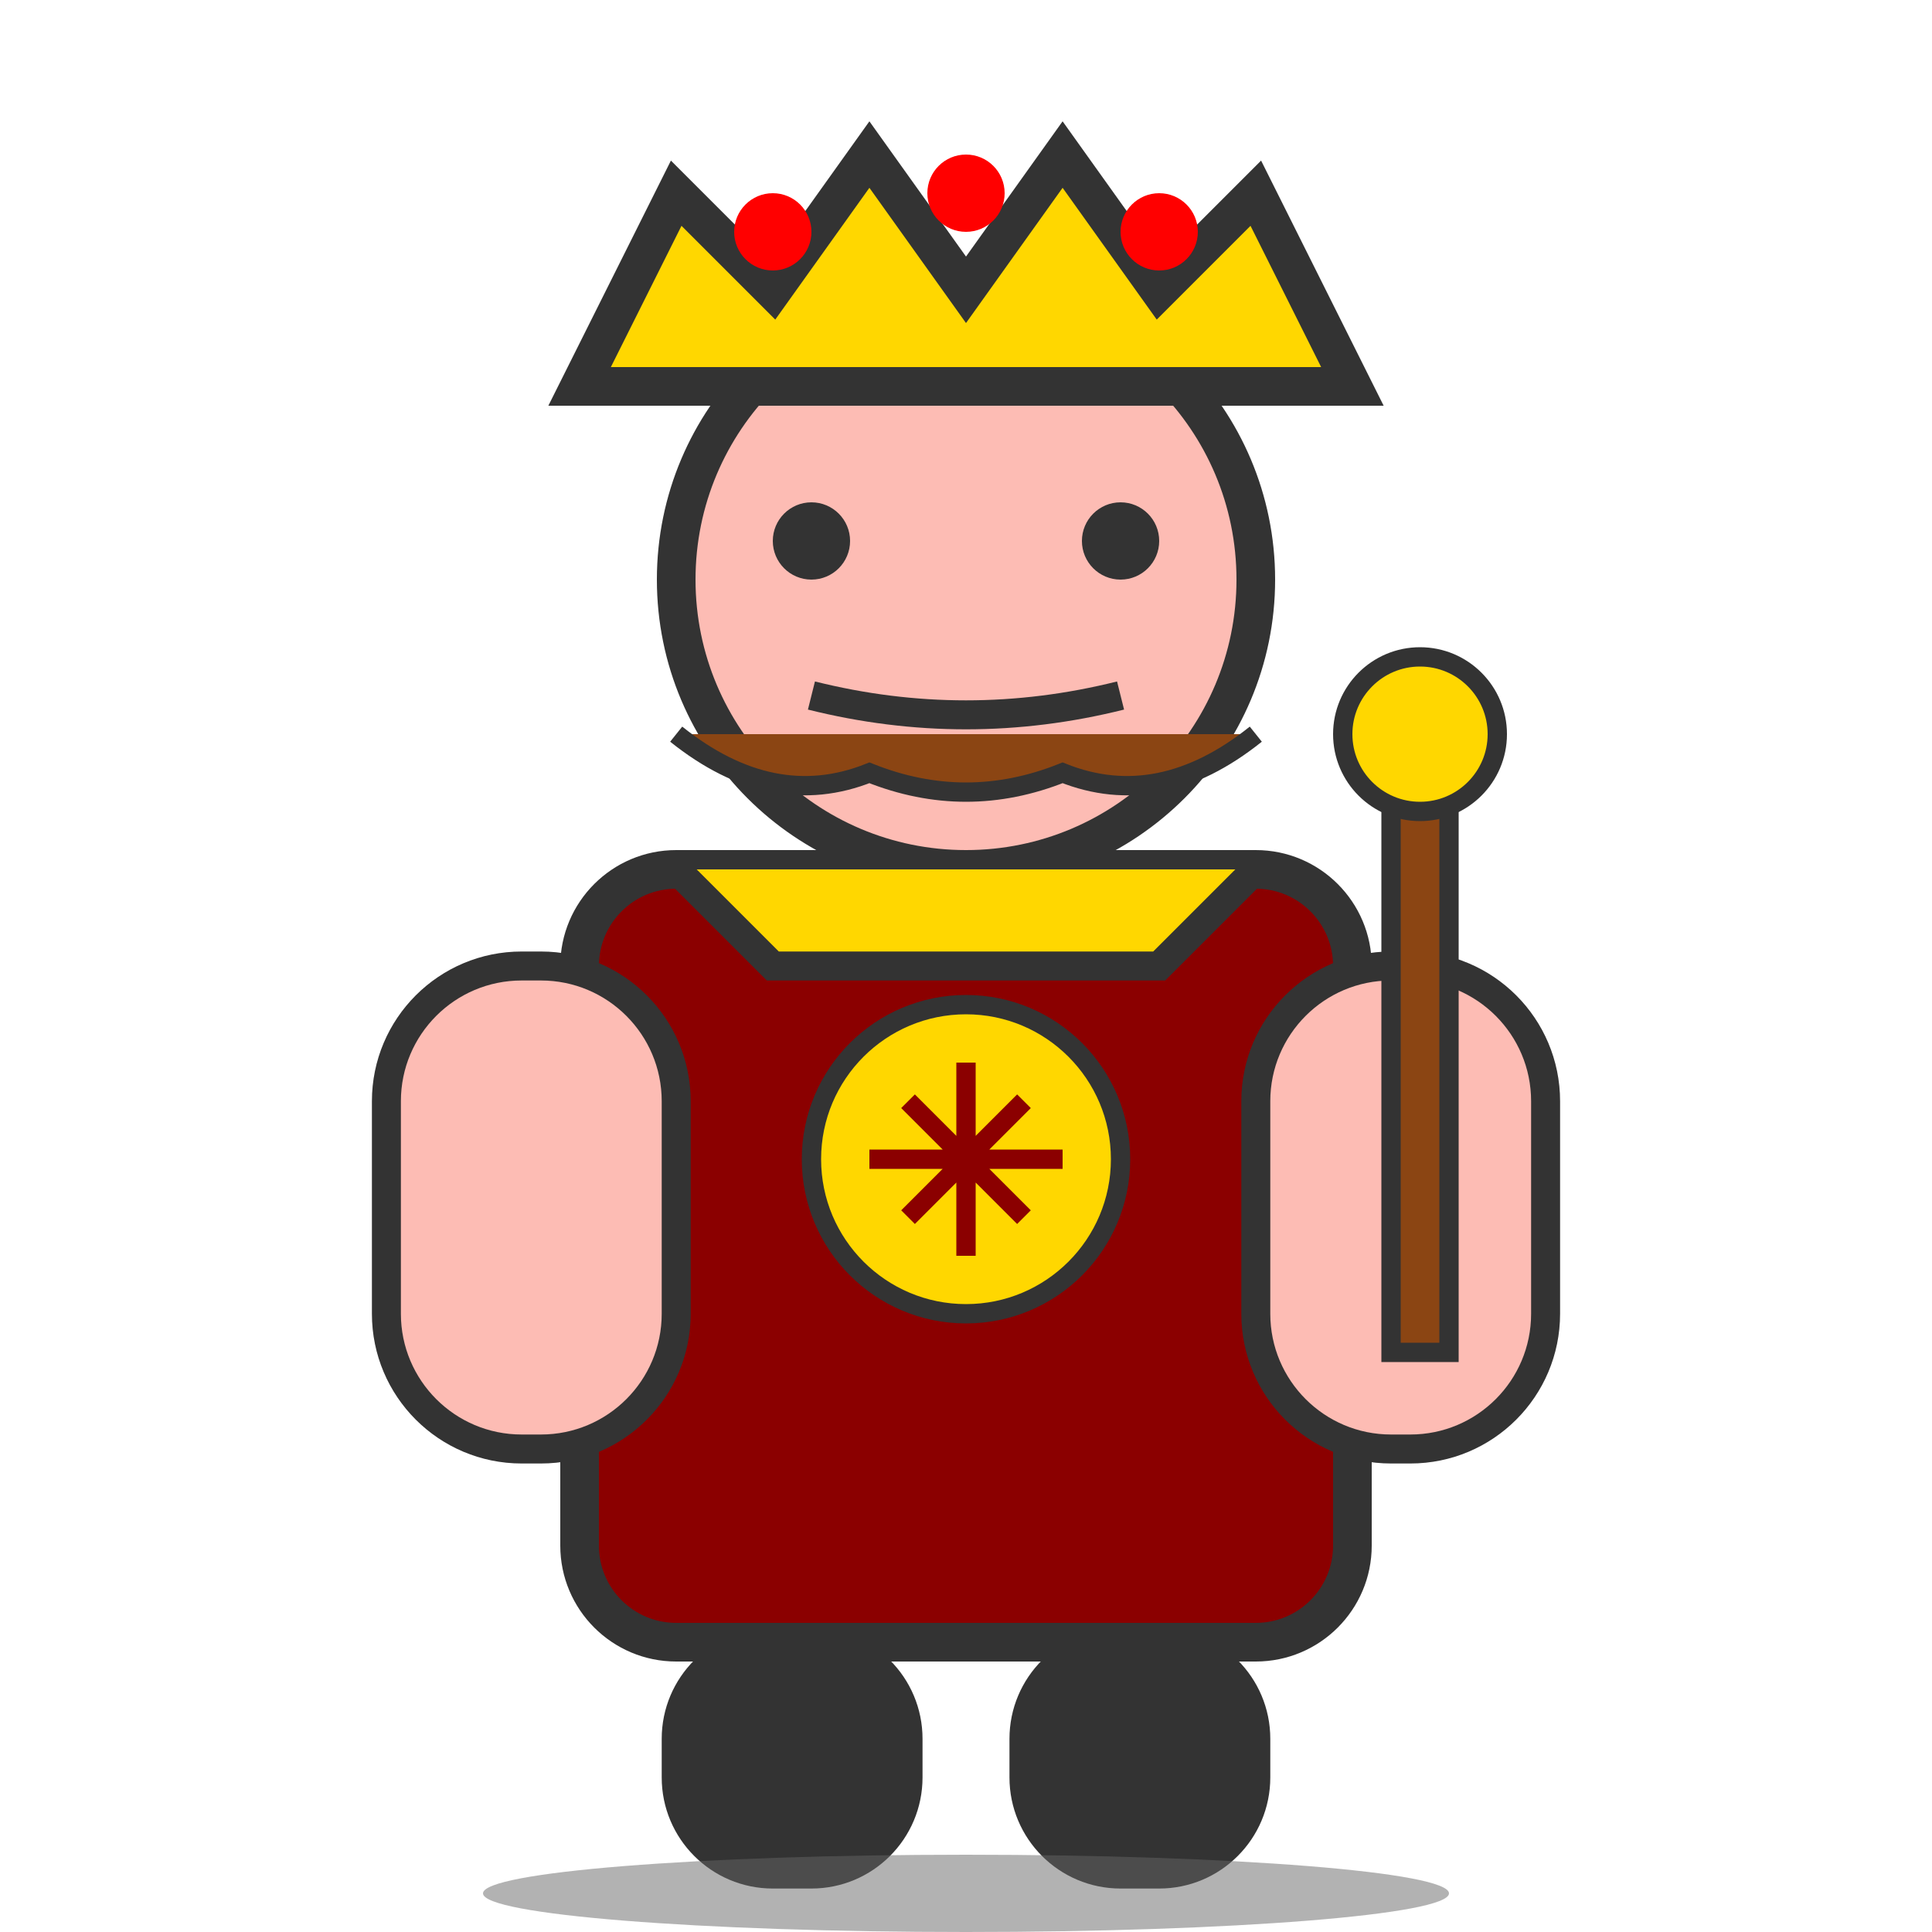
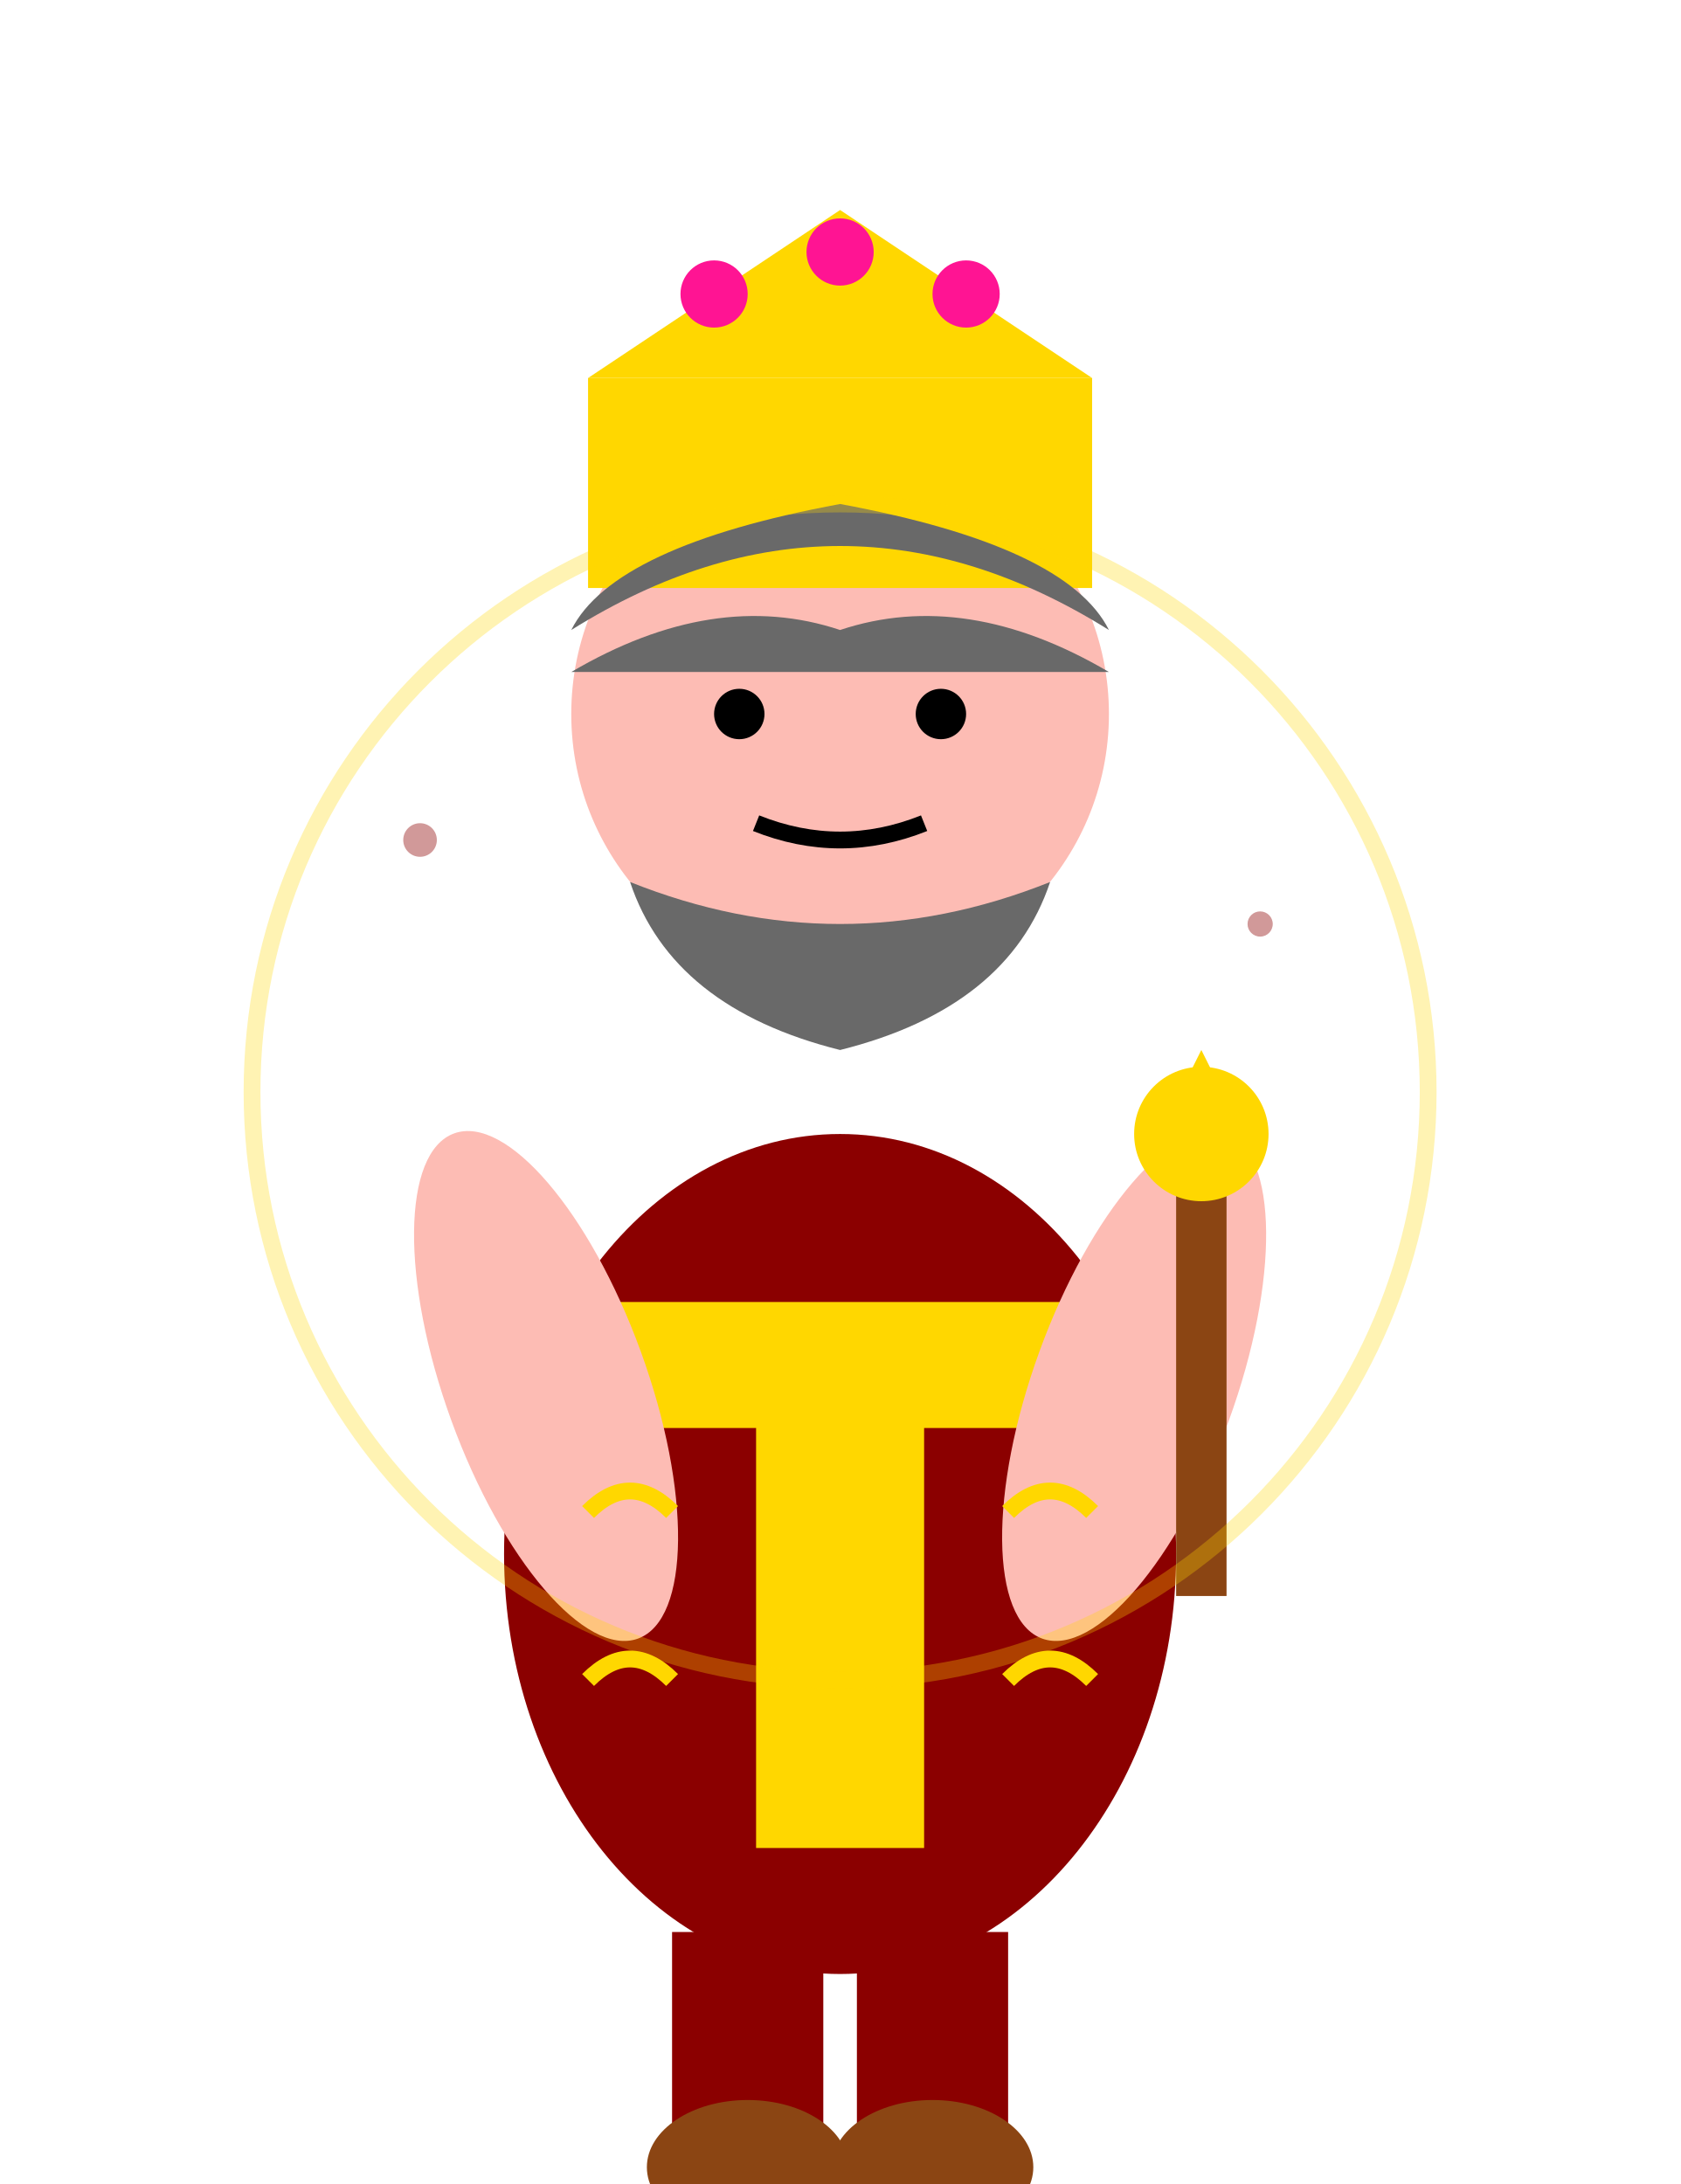
- <svg xmlns="http://www.w3.org/2000/svg" viewBox="0 0 100 100">
-   <circle cx="50" cy="30" r="15" fill="#fdbcb4" stroke="#333" stroke-width="2" />
-   <path d="M30 20 L35 10 L40 15 L45 8 L50 15 L55 8 L60 15 L65 10 L70 20 Z" fill="#FFD700" stroke="#333" stroke-width="2" />
-   <circle cx="40" cy="12" r="2" fill="#FF0000" />
-   <circle cx="50" cy="10" r="2" fill="#FF0000" />
-   <circle cx="60" cy="12" r="2" fill="#FF0000" />
-   <circle cx="42" cy="28" r="2" fill="#333" />
-   <circle cx="58" cy="28" r="2" fill="#333" />
-   <path d="M42 36 Q50 38 58 36" fill="none" stroke="#333" stroke-width="1.5" />
-   <path d="M35 38 Q40 42 45 40 Q50 42 55 40 Q60 42 65 38" fill="#8B4513" stroke="#333" stroke-width="1" />
-   <rect x="30" y="45" width="40" height="40" rx="5" fill="#8B0000" stroke="#333" stroke-width="2" />
-   <path d="M35 45 L40 50 L60 50 L65 45" fill="#FFD700" stroke="#333" stroke-width="1.5" />
-   <circle cx="50" cy="60" r="8" fill="#FFD700" stroke="#333" stroke-width="1" />
-   <path d="M50 55 L50 65 M45 60 L55 60 M47 57 L53 63 M53 57 L47 63" stroke="#8B0000" stroke-width="1" />
-   <rect x="20" y="50" width="15" height="25" rx="7" fill="#fdbcb4" stroke="#333" stroke-width="1.5" />
-   <rect x="65" y="50" width="15" height="25" rx="7" fill="#fdbcb4" stroke="#333" stroke-width="1.5" />
-   <rect x="72" y="40" width="3" height="30" fill="#8B4513" stroke="#333" stroke-width="1" />
-   <circle cx="73.5" cy="38" r="4" fill="#FFD700" stroke="#333" stroke-width="1" />
-   <rect x="35" y="85" width="12" height="12" rx="5" fill="#333" stroke="#333" stroke-width="1.5" />
-   <rect x="53" y="85" width="12" height="12" rx="5" fill="#333" stroke="#333" stroke-width="1.5" />
-   <ellipse cx="50" cy="98" rx="25" ry="2" fill="#666" opacity="0.5" />
+ <svg xmlns="http://www.w3.org/2000/svg" width="200" height="260" viewBox="0 0 200 260">
+   <ellipse cx="100" cy="185" rx="40" ry="50" fill="#8B0000" />
+   <rect x="60" y="155" width="80" height="15" fill="#FFD700" />
+   <ellipse cx="65" cy="165" rx="12" ry="32" fill="#FDBCB4" transform="rotate(-20 65 165)" />
+   <ellipse cx="135" cy="165" rx="12" ry="32" fill="#FDBCB4" transform="rotate(20 135 165)" />
+   <circle cx="100" cy="85" r="32" fill="#FDBCB4" />
+   <rect x="70" y="45" width="60" height="25" fill="#FFD700" />
+   <polygon points="70,45 100,25 130,45" fill="#FFD700" />
+   <circle cx="85" cy="35" r="4" fill="#FF1493" />
+   <circle cx="100" cy="30" r="4" fill="#FF1493" />
+   <circle cx="115" cy="35" r="4" fill="#FF1493" />
+   <path d="M 68 75 Q 100 55 132 75 Q 127 65 100 60 Q 73 65 68 75" fill="#696969" />
+   <path d="M 68 80 Q 85 70 100 75 Q 115 70 132 80" fill="#696969" />
+   <circle cx="88" cy="85" r="3" fill="#000000" />
+   <circle cx="112" cy="85" r="3" fill="#000000" />
+   <path d="M 82 78 Q 88 75 94 78" stroke="#696969" stroke-width="3" fill="none" />
+   <path d="M 106 78 Q 112 75 118 78" stroke="#696969" stroke-width="3" fill="none" />
+   <path d="M 90 98 Q 100 102 110 98" stroke="#000000" stroke-width="2" fill="none" />
+   <path d="M 75 105 Q 100 115 125 105 Q 120 120 100 125 Q 80 120 75 105" fill="#696969" />
+   <rect x="140" y="140" width="6" height="50" fill="#8B4513" />
+   <circle cx="143" cy="135" r="8" fill="#FFD700" />
+   <polygon points="143,125 138,135 148,135" fill="#FFD700" />
+   <rect x="90" y="160" width="20" height="60" fill="#FFD700" />
+   <g stroke="#FFD700" stroke-width="2" fill="none">
+     <path d="M 70 180 Q 75 175 80 180" />
+     <path d="M 120 180 Q 125 175 130 180" />
+     <path d="M 70 200 Q 75 195 80 200" />
+     <path d="M 120 200 Q 125 195 130 200" />
+   </g>
+   <rect x="80" y="230" width="18" height="25" fill="#8B0000" />
+   <rect x="102" y="230" width="18" height="25" fill="#8B0000" />
+   <ellipse cx="89" cy="258" rx="12" ry="8" fill="#8B4513" />
+   <ellipse cx="111" cy="258" rx="12" ry="8" fill="#8B4513" />
+   <circle cx="100" cy="130" r="70" fill="none" stroke="#FFD700" stroke-width="2" opacity="0.3">
+     <animate attributeName="r" values="70;75;70" dur="4s" repeatCount="indefinite" />
+     <animate attributeName="opacity" values="0.3;0.5;0.3" dur="4s" repeatCount="indefinite" />
+   </circle>
+   <g opacity="0.4">
+     <circle cx="50" cy="100" r="2" fill="#8B0000">
+       <animate attributeName="opacity" values="0.4;0.1;0.4" dur="3s" repeatCount="indefinite" />
+     </circle>
+     <circle cx="150" cy="110" r="1.5" fill="#8B0000">
+       <animate attributeName="opacity" values="0.1;0.4;0.1" dur="2.5s" repeatCount="indefinite" />
+     </circle>
+   </g>
</svg>
